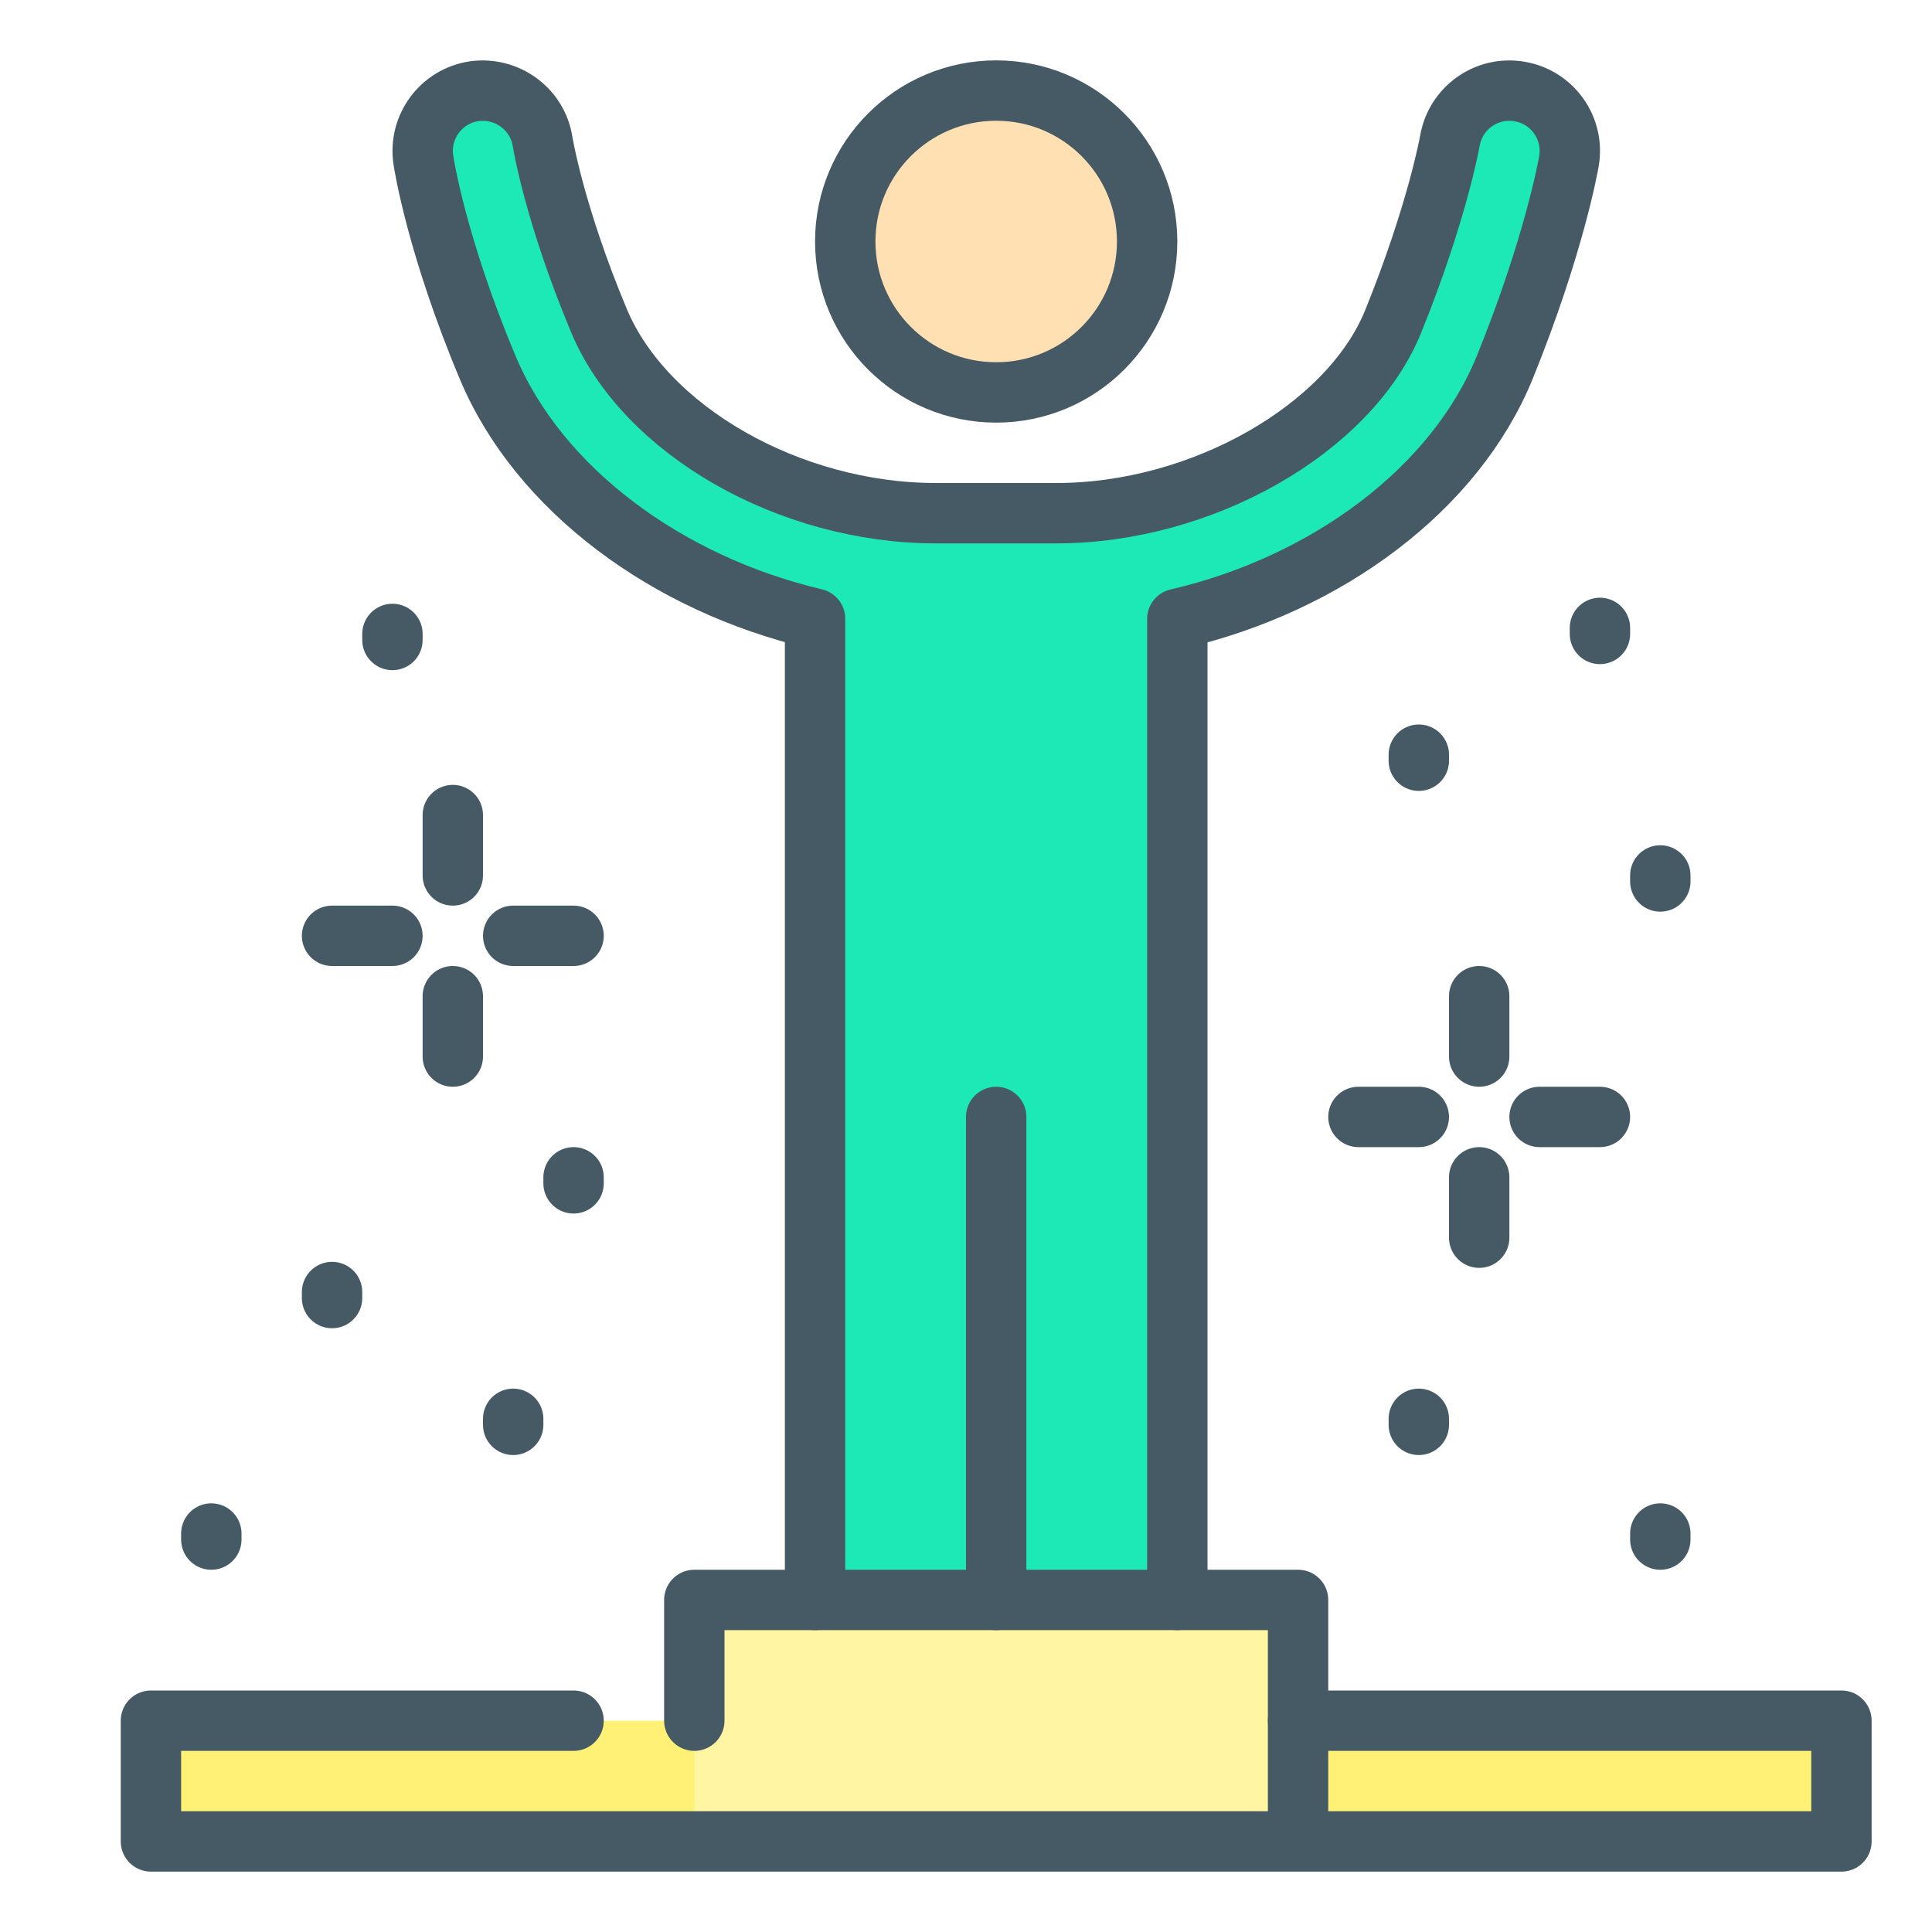
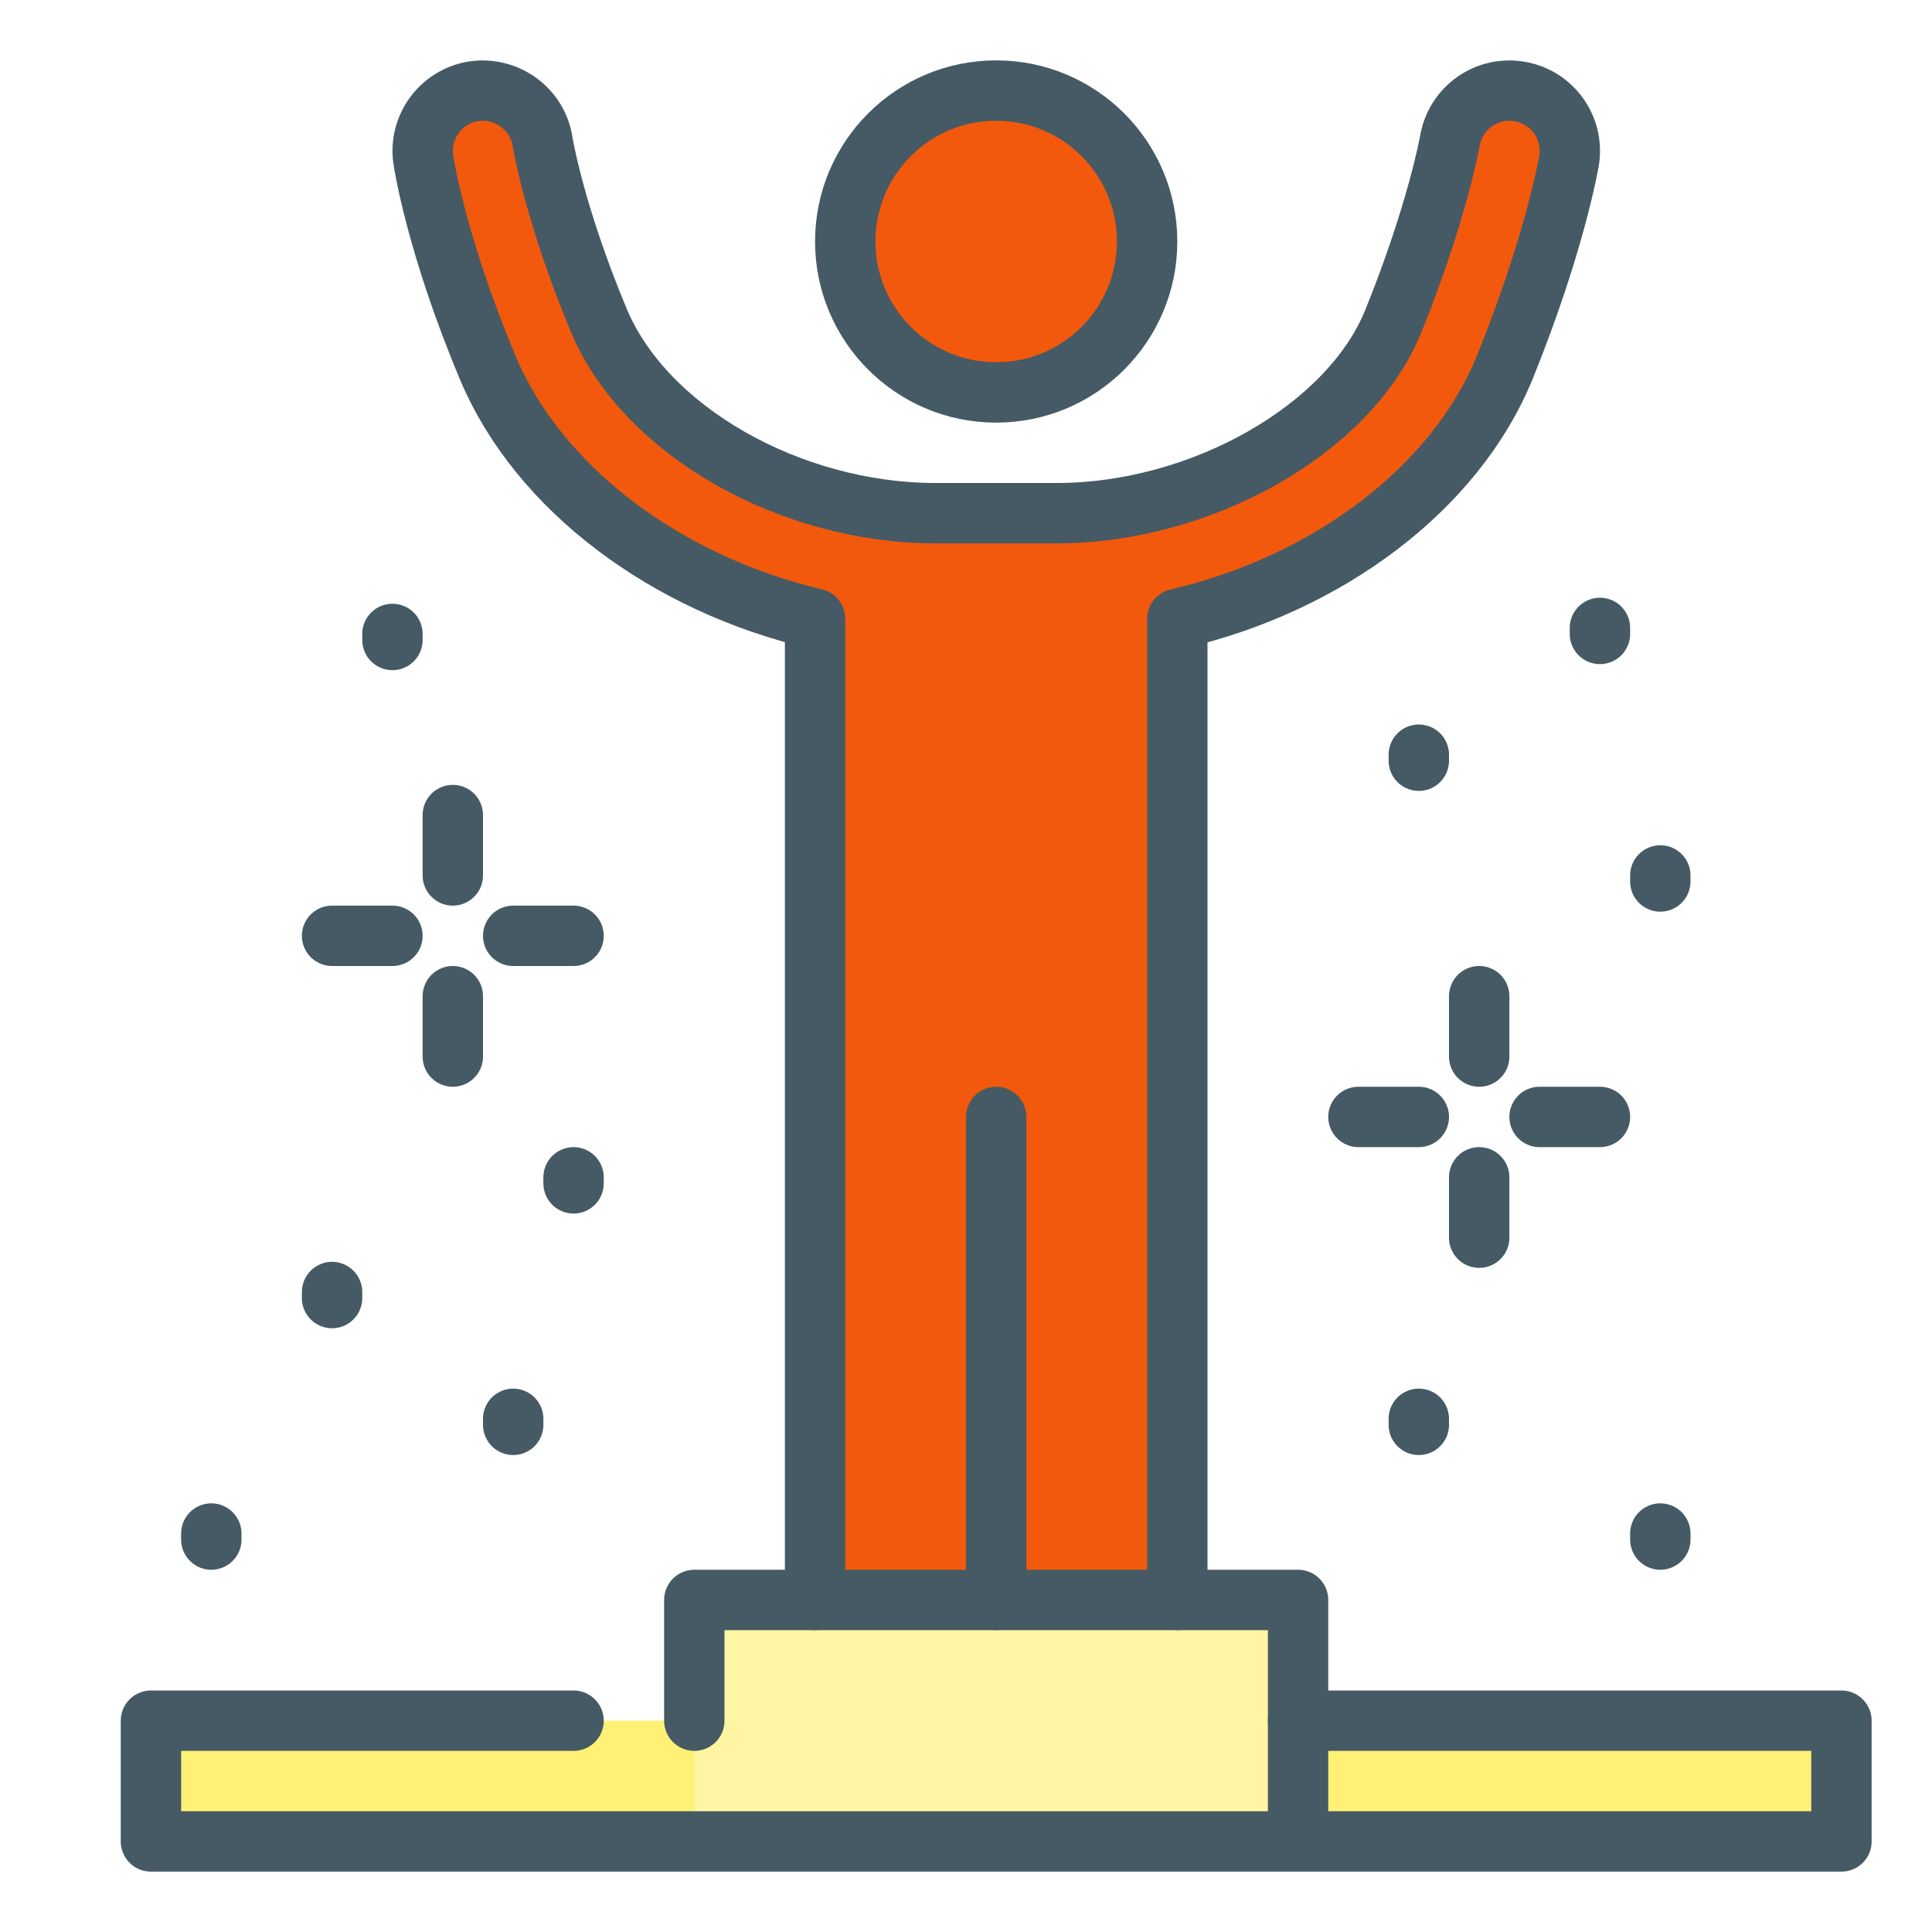
<svg xmlns="http://www.w3.org/2000/svg" version="1.1" id="_x3C_Layer_x3E_" x="0px" y="0px" width="32px" height="32px" viewBox="0 0 32 32" enable-background="new 0 0 32 32" xml:space="preserve">
  <g id="success_x2C__achievement_x2C__winner_x2C__rejoicing">
    <g id="XMLID_23_">
-       <path id="XMLID_4094_" fill="#1DE9B6" d="M25.169,1.516c-0.544-0.095-1.061,0.271-1.155,0.815    c-0.002,0.012-0.212,1.196-0.94,2.994C22.352,7.105,19.904,8.5,17.5,8.5h-2c-2.418,0-4.816-1.369-5.578-3.186    C9.18,3.542,8.99,2.36,8.988,2.352C8.907,1.805,8.393,1.435,7.852,1.511C7.306,1.593,6.93,2.103,7.012,2.648    C7.02,2.705,7.229,4.064,8.078,6.088c0.846,2.019,2.976,3.584,5.422,4.16V26.5h6V10.251c2.471-0.574,4.604-2.146,5.427-4.174    c0.818-2.02,1.05-3.354,1.06-3.41C26.078,2.123,25.713,1.608,25.169,1.516z" />
-       <circle id="XMLID_15_" fill="#FFE0B2" cx="16.5" cy="4" r="2.5" />
+       <path id="XMLID_4094_" fill="#F2590D" d="M25.169,1.516c-0.544-0.095-1.061,0.271-1.155,0.815    c-0.002,0.012-0.212,1.196-0.94,2.994C22.352,7.105,19.904,8.5,17.5,8.5h-2c-2.418,0-4.816-1.369-5.578-3.186    C9.18,3.542,8.99,2.36,8.988,2.352C8.907,1.805,8.393,1.435,7.852,1.511C7.306,1.593,6.93,2.103,7.012,2.648    C7.02,2.705,7.229,4.064,8.078,6.088c0.846,2.019,2.976,3.584,5.422,4.16V26.5h6V10.251c2.471-0.574,4.604-2.146,5.427-4.174    c0.818-2.02,1.05-3.354,1.06-3.41C26.078,2.123,25.713,1.608,25.169,1.516z" />
+       <circle id="XMLID_15_" fill="#F2590D" cx="16.5" cy="4" r="2.5" />
      <polygon id="XMLID_3955_" fill="#FFF176" points="21.5,28.5 21.5,26.5 11.5,26.5 11.5,28.5 2.5,28.5 2.5,30.5 30.5,30.5     30.5,28.5   " />
      <rect id="XMLID_3988_" x="11.5" y="26.5" fill="#FFF5A2" width="10" height="4" />
    </g>
    <g id="XMLID_22_">
      <path id="XMLID_4093_" fill="none" stroke="#455A64" stroke-linecap="round" stroke-linejoin="round" stroke-miterlimit="10" d="    M19.5,26.5V10.251c2.471-0.574,4.604-2.146,5.427-4.174c0.818-2.02,1.05-3.354,1.06-3.41c0.092-0.544-0.273-1.059-0.817-1.151    c-0.544-0.095-1.061,0.271-1.155,0.815c-0.002,0.012-0.212,1.196-0.94,2.994C22.352,7.105,19.904,8.5,17.5,8.5h-2    c-2.418,0-4.816-1.369-5.578-3.186C9.18,3.542,8.99,2.36,8.988,2.352C8.907,1.805,8.393,1.435,7.852,1.511    C7.306,1.593,6.93,2.103,7.012,2.648C7.02,2.705,7.229,4.064,8.078,6.088c0.846,2.019,2.976,3.584,5.422,4.16V26.5" />
      <circle id="XMLID_4091_" fill="none" stroke="#455A64" stroke-linecap="round" stroke-linejoin="round" stroke-miterlimit="10" cx="16.5" cy="4" r="2.5" />
      <polyline id="XMLID_3989_" fill="none" stroke="#455A64" stroke-linecap="round" stroke-linejoin="round" stroke-miterlimit="10" points="    9.5,28.5 2.5,28.5 2.5,30.5 30.5,30.5 30.5,28.5 21.5,28.5   " />
      <polyline id="XMLID_3990_" fill="none" stroke="#455A64" stroke-linecap="round" stroke-linejoin="round" stroke-miterlimit="10" points="    21.5,30 21.5,26.5 11.5,26.5 11.5,28.5   " />
      <line id="XMLID_4081_" fill="none" stroke="#455A64" stroke-linecap="round" stroke-linejoin="round" stroke-miterlimit="10" x1="22.5" y1="18.5" x2="23.5" y2="18.5" />
      <line id="XMLID_4080_" fill="none" stroke="#455A64" stroke-linecap="round" stroke-linejoin="round" stroke-miterlimit="10" x1="25.5" y1="18.5" x2="26.5" y2="18.5" />
      <line id="XMLID_4079_" fill="none" stroke="#455A64" stroke-linecap="round" stroke-linejoin="round" stroke-miterlimit="10" x1="24.5" y1="20.5" x2="24.5" y2="19.5" />
      <line id="XMLID_4078_" fill="none" stroke="#455A64" stroke-linecap="round" stroke-linejoin="round" stroke-miterlimit="10" x1="24.5" y1="17.5" x2="24.5" y2="16.5" />
      <line id="XMLID_4077_" fill="none" stroke="#455A64" stroke-linecap="round" stroke-linejoin="round" stroke-miterlimit="10" x1="5.5" y1="15.5" x2="6.5" y2="15.5" />
      <line id="XMLID_4076_" fill="none" stroke="#455A64" stroke-linecap="round" stroke-linejoin="round" stroke-miterlimit="10" x1="8.5" y1="15.5" x2="9.5" y2="15.5" />
      <line id="XMLID_4074_" fill="none" stroke="#455A64" stroke-linecap="round" stroke-linejoin="round" stroke-miterlimit="10" x1="7.5" y1="17.5" x2="7.5" y2="16.5" />
      <line id="XMLID_4075_" fill="none" stroke="#455A64" stroke-linecap="round" stroke-linejoin="round" stroke-miterlimit="10" x1="7.5" y1="14.5" x2="7.5" y2="13.5" />
      <line id="XMLID_71_" fill="none" stroke="#455A64" stroke-linecap="round" stroke-linejoin="round" stroke-miterlimit="10" x1="9.5" y1="19.5" x2="9.5" y2="19.6" />
      <line id="XMLID_70_" fill="none" stroke="#455A64" stroke-linecap="round" stroke-linejoin="round" stroke-miterlimit="10" x1="5.5" y1="21.4" x2="5.5" y2="21.5" />
      <line id="XMLID_69_" fill="none" stroke="#455A64" stroke-linecap="round" stroke-linejoin="round" stroke-miterlimit="10" x1="3.5" y1="25.4" x2="3.5" y2="25.5" />
      <line id="XMLID_68_" fill="none" stroke="#455A64" stroke-linecap="round" stroke-linejoin="round" stroke-miterlimit="10" x1="8.5" y1="23.5" x2="8.5" y2="23.6" />
      <line id="XMLID_19_" fill="none" stroke="#455A64" stroke-linecap="round" stroke-linejoin="round" stroke-miterlimit="10" x1="23.5" y1="23.5" x2="23.5" y2="23.6" />
      <line id="XMLID_18_" fill="none" stroke="#455A64" stroke-linecap="round" stroke-linejoin="round" stroke-miterlimit="10" x1="27.5" y1="25.4" x2="27.5" y2="25.5" />
      <line id="XMLID_17_" fill="none" stroke="#455A64" stroke-linecap="round" stroke-linejoin="round" stroke-miterlimit="10" x1="26.5" y1="10.4" x2="26.5" y2="10.5" />
      <line id="XMLID_16_" fill="none" stroke="#455A64" stroke-linecap="round" stroke-linejoin="round" stroke-miterlimit="10" x1="27.5" y1="14.5" x2="27.5" y2="14.6" />
      <line id="XMLID_276_" fill="none" stroke="#455A64" stroke-linecap="round" stroke-linejoin="round" stroke-miterlimit="10" x1="23.5" y1="12.5" x2="23.5" y2="12.6" />
      <line id="XMLID_72_" fill="none" stroke="#455A64" stroke-linecap="round" stroke-linejoin="round" stroke-miterlimit="10" x1="6.5" y1="10.5" x2="6.5" y2="10.6" />
      <line id="XMLID_25_" fill="none" stroke="#455A64" stroke-linecap="round" stroke-linejoin="round" stroke-miterlimit="10" x1="16.5" y1="26.5" x2="16.5" y2="18.5" />
    </g>
  </g>
</svg>
